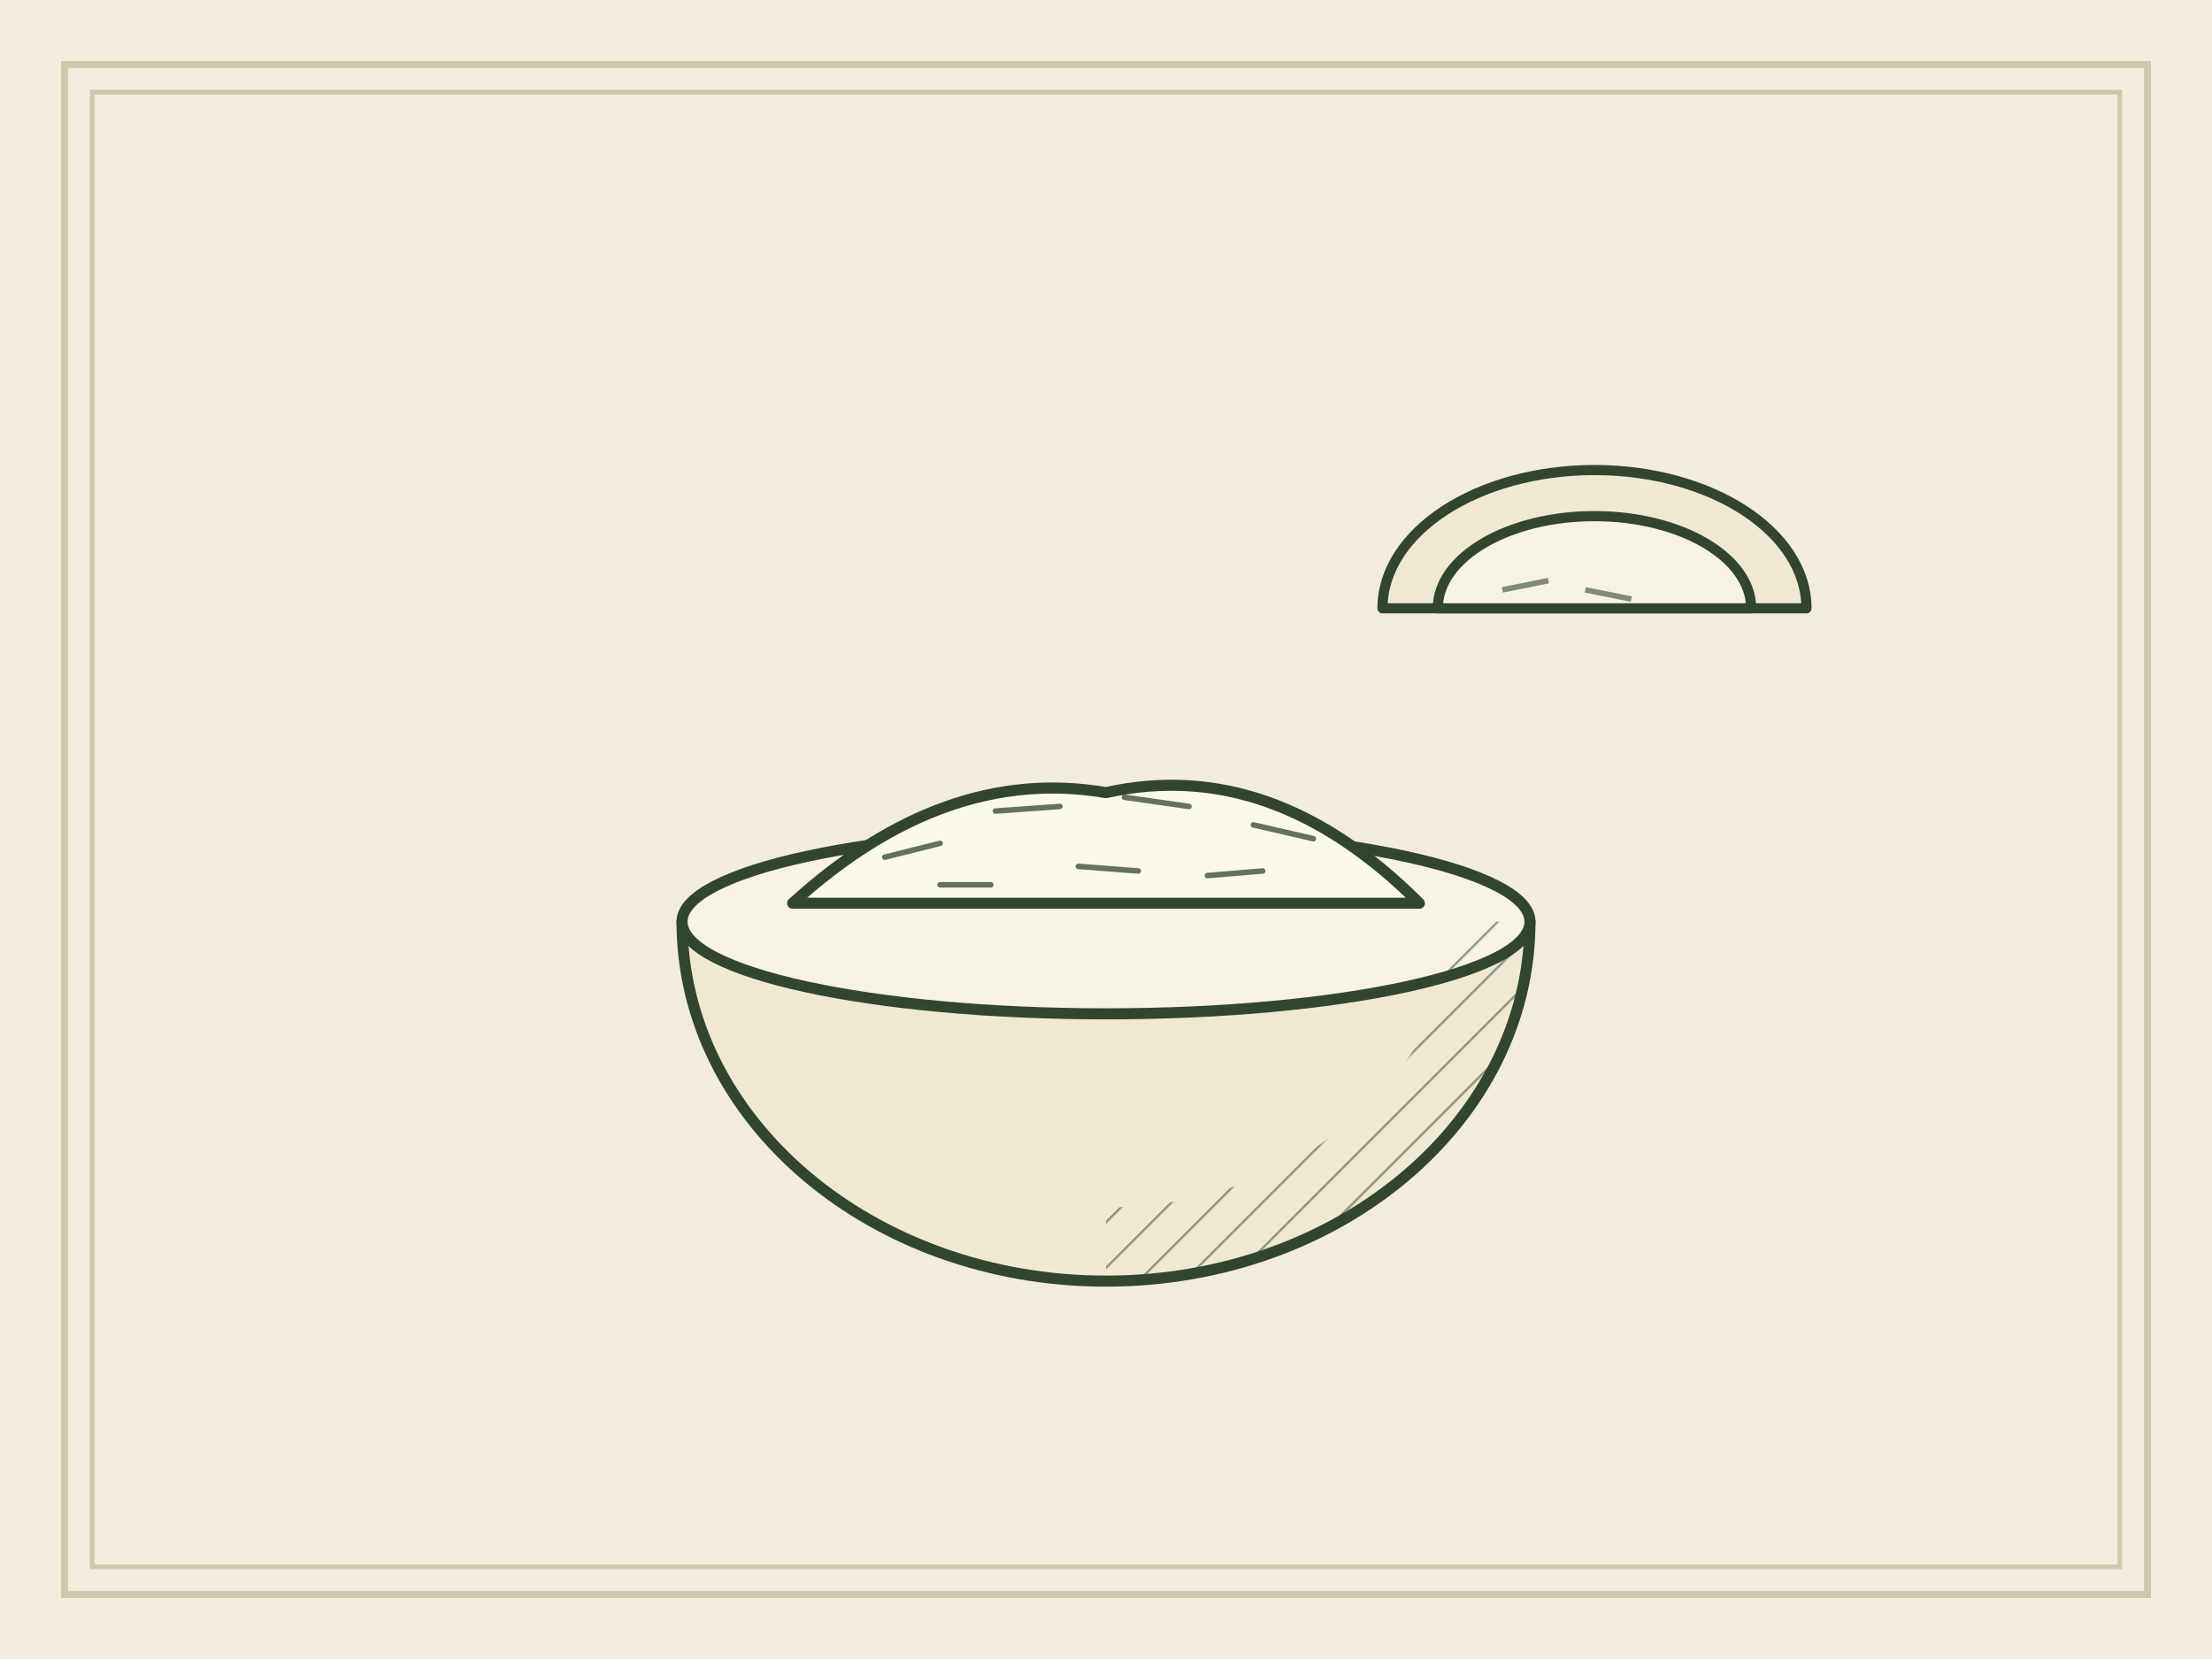
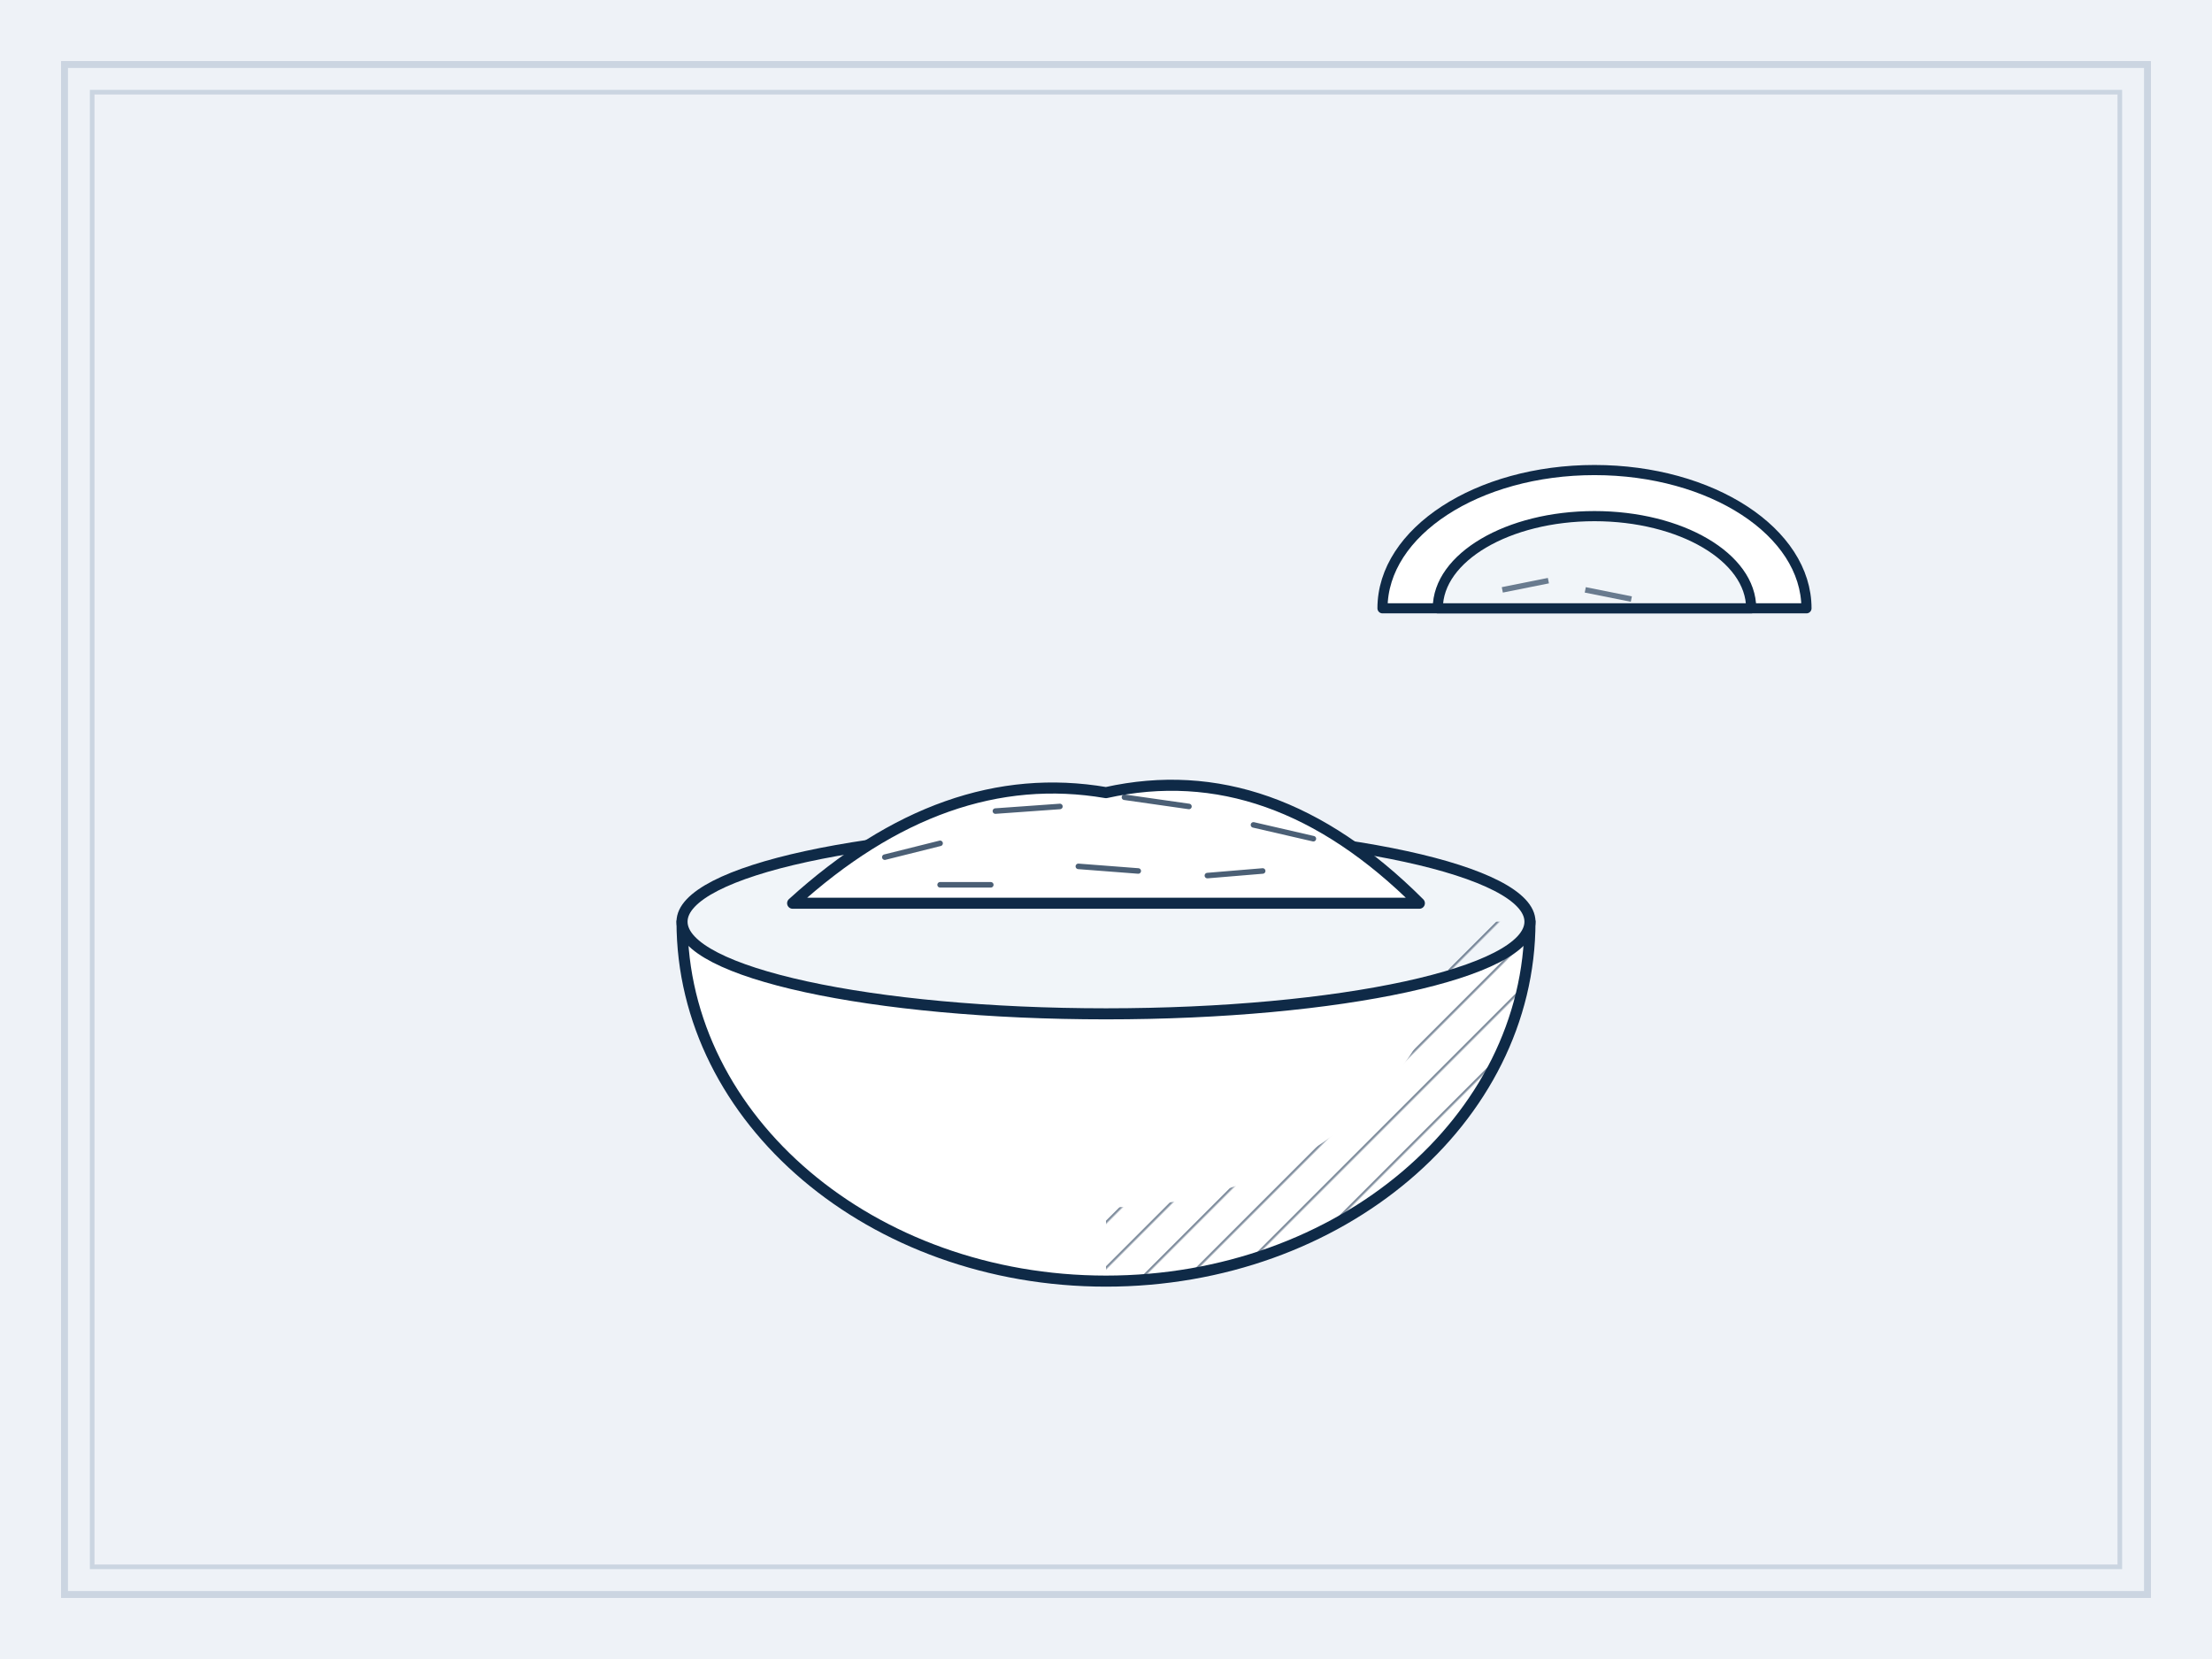
<svg xmlns="http://www.w3.org/2000/svg" viewBox="0 0 480 360" role="img" aria-label="Engraving of desiccated coconut in a bowl">
  <defs>
    <pattern id="hd" width="7" height="7" patternTransform="rotate(45)" patternUnits="userSpaceOnUse">
-       <line x1="0" y1="0" x2="0" y2="7" stroke="#33452F" stroke-width="1" opacity="0.5" />
+       <line x1="0" y1="0" x2="0" y2="7" stroke="#0F2A47" stroke-width="1" opacity="0.5" />
    </pattern>
  </defs>
-   <rect width="480" height="360" fill="#F1ECDB" />
-   <rect x="14" y="14" width="452" height="332" fill="none" stroke="#CFC7AC" stroke-width="1.5" />
-   <rect x="20" y="20" width="440" height="320" fill="none" stroke="#CFC7AC" stroke-width="1" />
-   <g stroke="#33452F" stroke-width="2.2" stroke-linejoin="round" fill="#EFE9D4">
+   <rect width="480" height="360" fill="#EEF2F7" />
+   <rect x="14" y="14" width="452" height="332" fill="none" stroke="#CBD5E1" stroke-width="1.5" />
+   <rect x="20" y="20" width="440" height="320" fill="none" stroke="#CBD5E1" stroke-width="1" />
+   <g stroke="#0F2A47" stroke-width="2.2" stroke-linejoin="round" fill="#FFFFFF">
    <path d="M300 132 a46 30 0 0 1 92 0 Z" />
-     <path d="M312 132 a34 20 0 0 1 68 0 Z" fill="#F6F2E4" />
+     <path d="M312 132 a34 20 0 0 1 68 0 Z" fill="#F1F5F9" />
  </g>
-   <g stroke="#33452F" stroke-width="2.4" stroke-linejoin="round">
-     <path d="M148 200 A92 78 0 0 0 332 200 Z" fill="#EFE9D4" />
-     <ellipse cx="240" cy="200" rx="92" ry="20" fill="#F6F2E4" />
-     <path d="M172 196 Q205 166 240 172 Q276 164 308 196 Z" fill="#FBF8ED" />
+   <g stroke="#0F2A47" stroke-width="2.4" stroke-linejoin="round">
+     <path d="M148 200 A92 78 0 0 0 332 200 Z" fill="#FFFFFF" />
+     <ellipse cx="240" cy="200" rx="92" ry="20" fill="#F1F5F9" />
+     <path d="M172 196 Q205 166 240 172 Q276 164 308 196 Z" fill="#FFFFFF" />
  </g>
  <path d="M240 278 A92 78 0 0 0 332 200 L316 200 A76 66 0 0 1 240 262 Z" fill="url(#hd)" />
-   <g stroke="#33452F" stroke-width="1.2" stroke-linecap="round" opacity="0.75">
+   <g stroke="#0F2A47" stroke-width="1.2" stroke-linecap="round" opacity="0.75">
    <path d="M192 186 l12 -3" />
    <path d="M216 176 l14 -1" />
    <path d="M244 173 l14 2" />
    <path d="M272 179 l13 3" />
    <path d="M204 192 l11 0" />
    <path d="M234 188 l13 1" />
    <path d="M262 190 l12 -1" />
  </g>
-   <g stroke="#33452F" stroke-width="1.2" opacity="0.6">
+   <g stroke="#0F2A47" stroke-width="1.2" opacity="0.6">
    <path d="M326 128 l10 -2" />
    <path d="M344 128 l10 2" />
  </g>
</svg>
